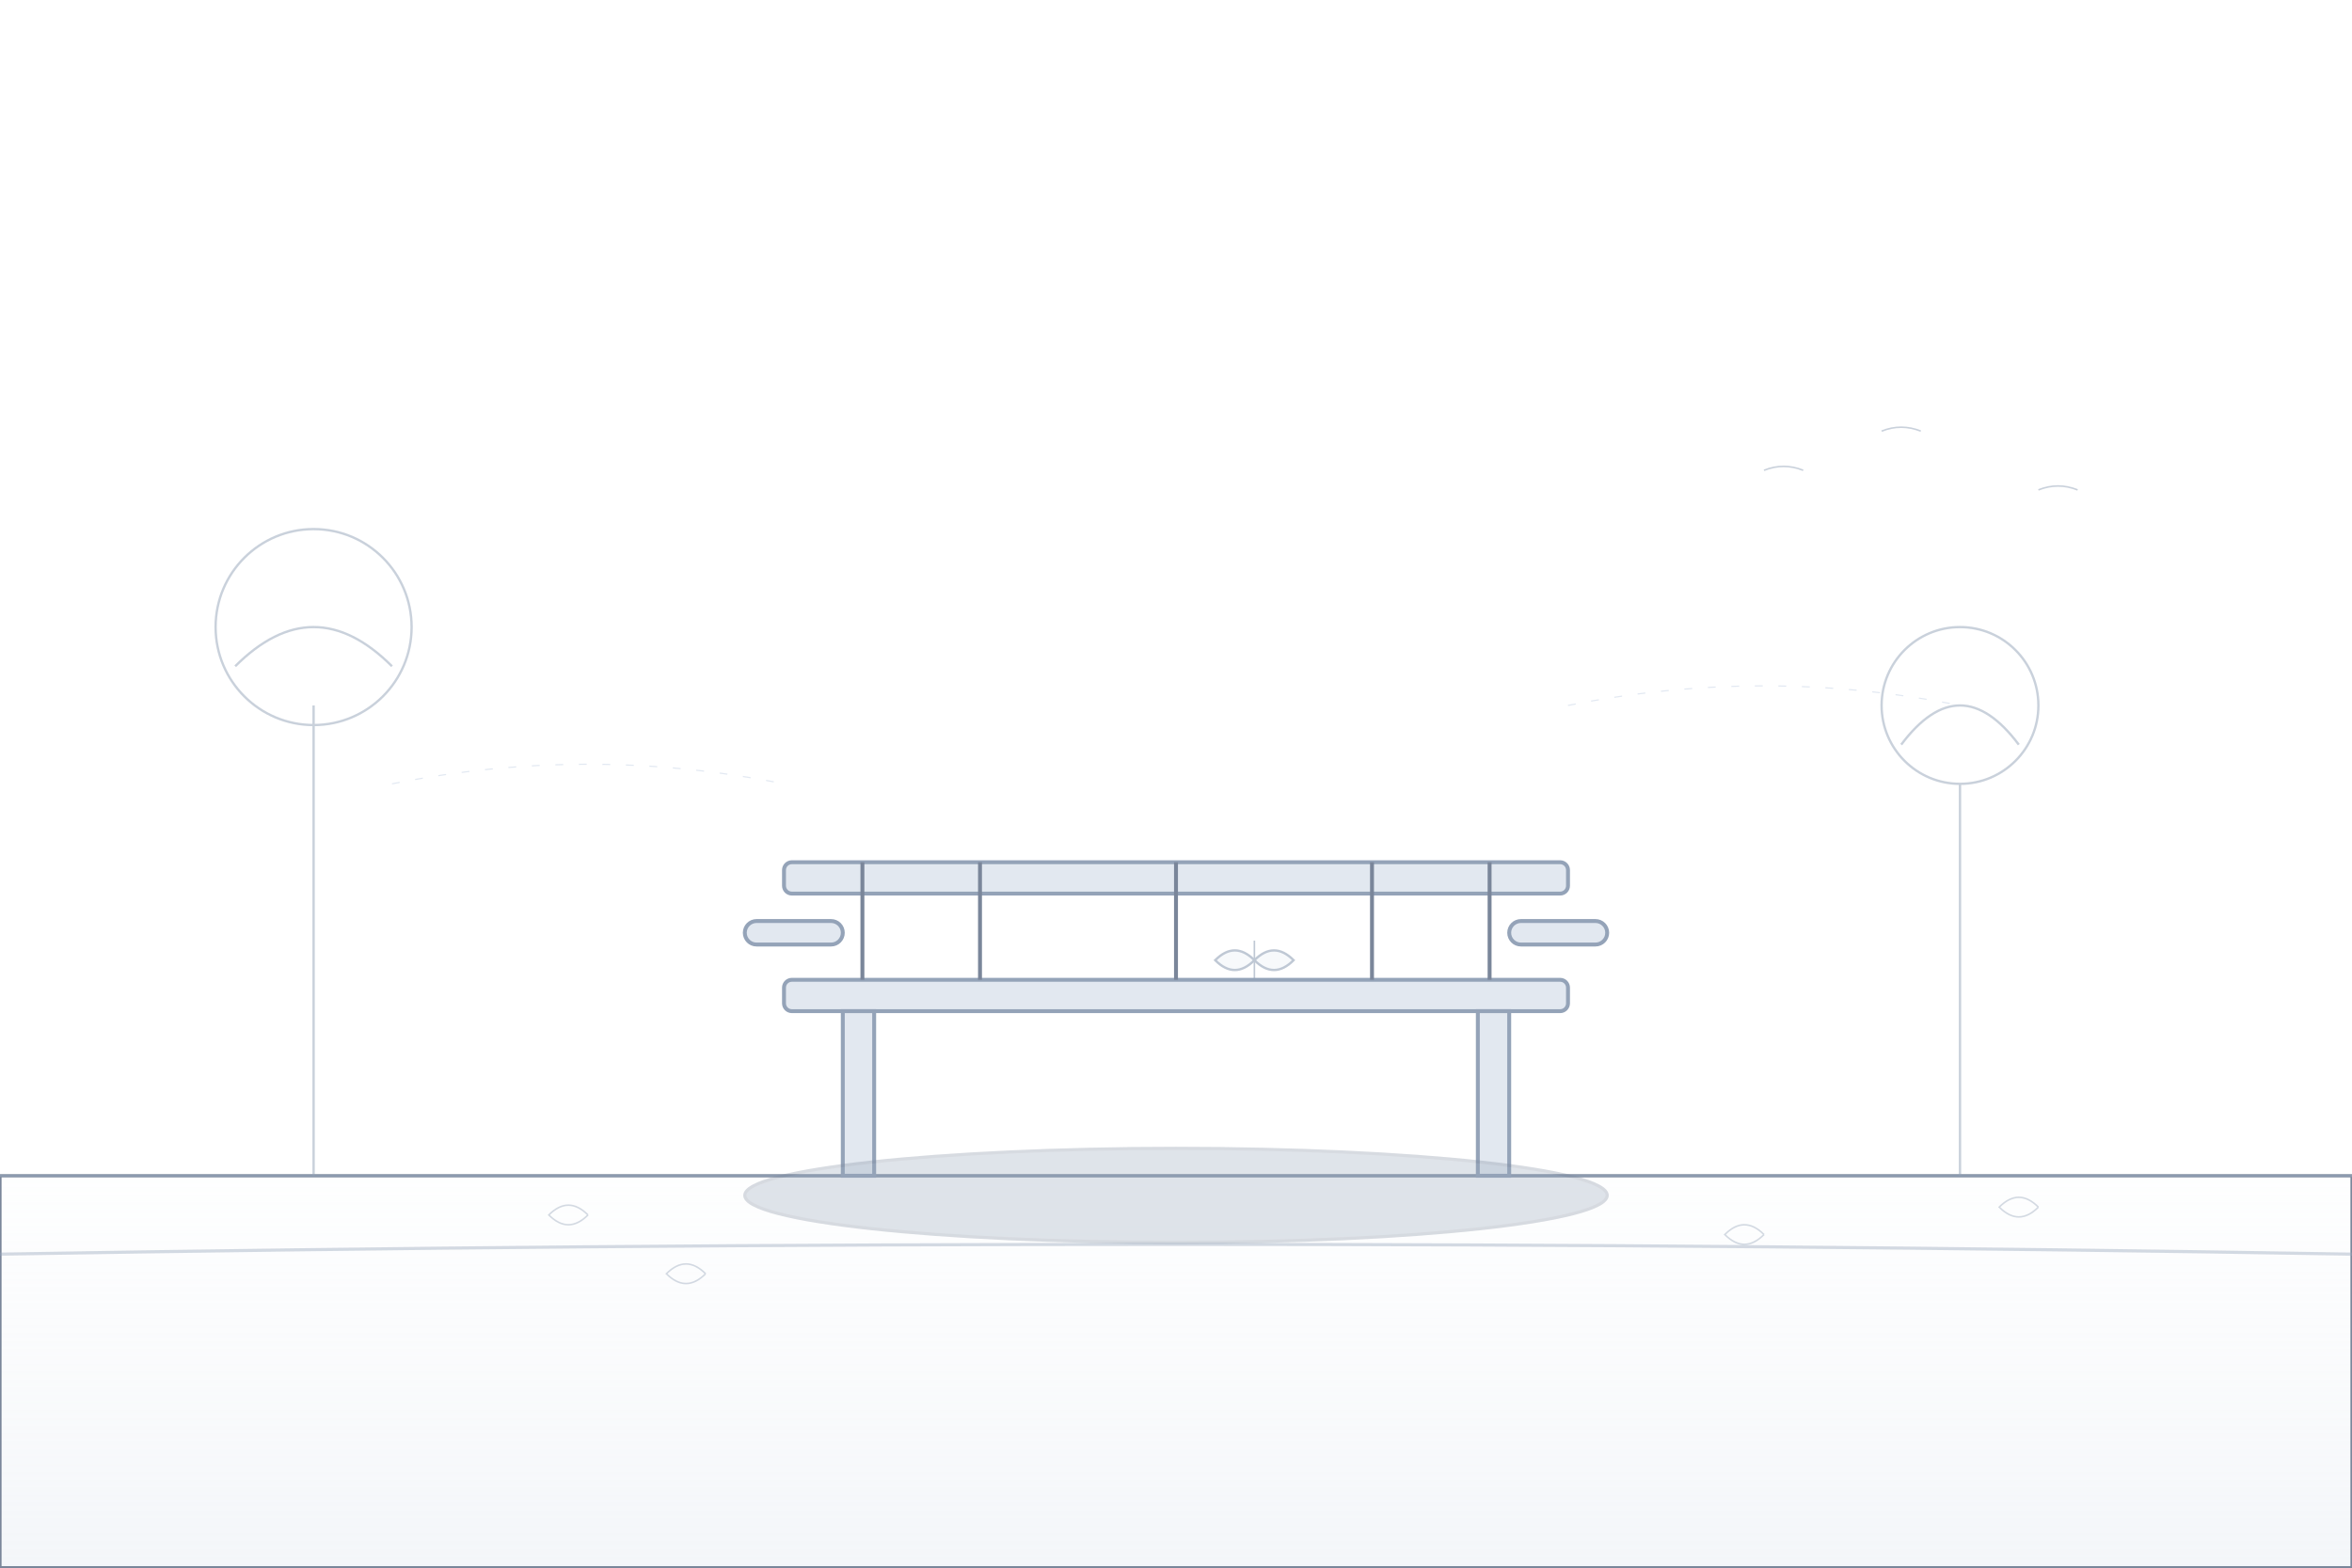
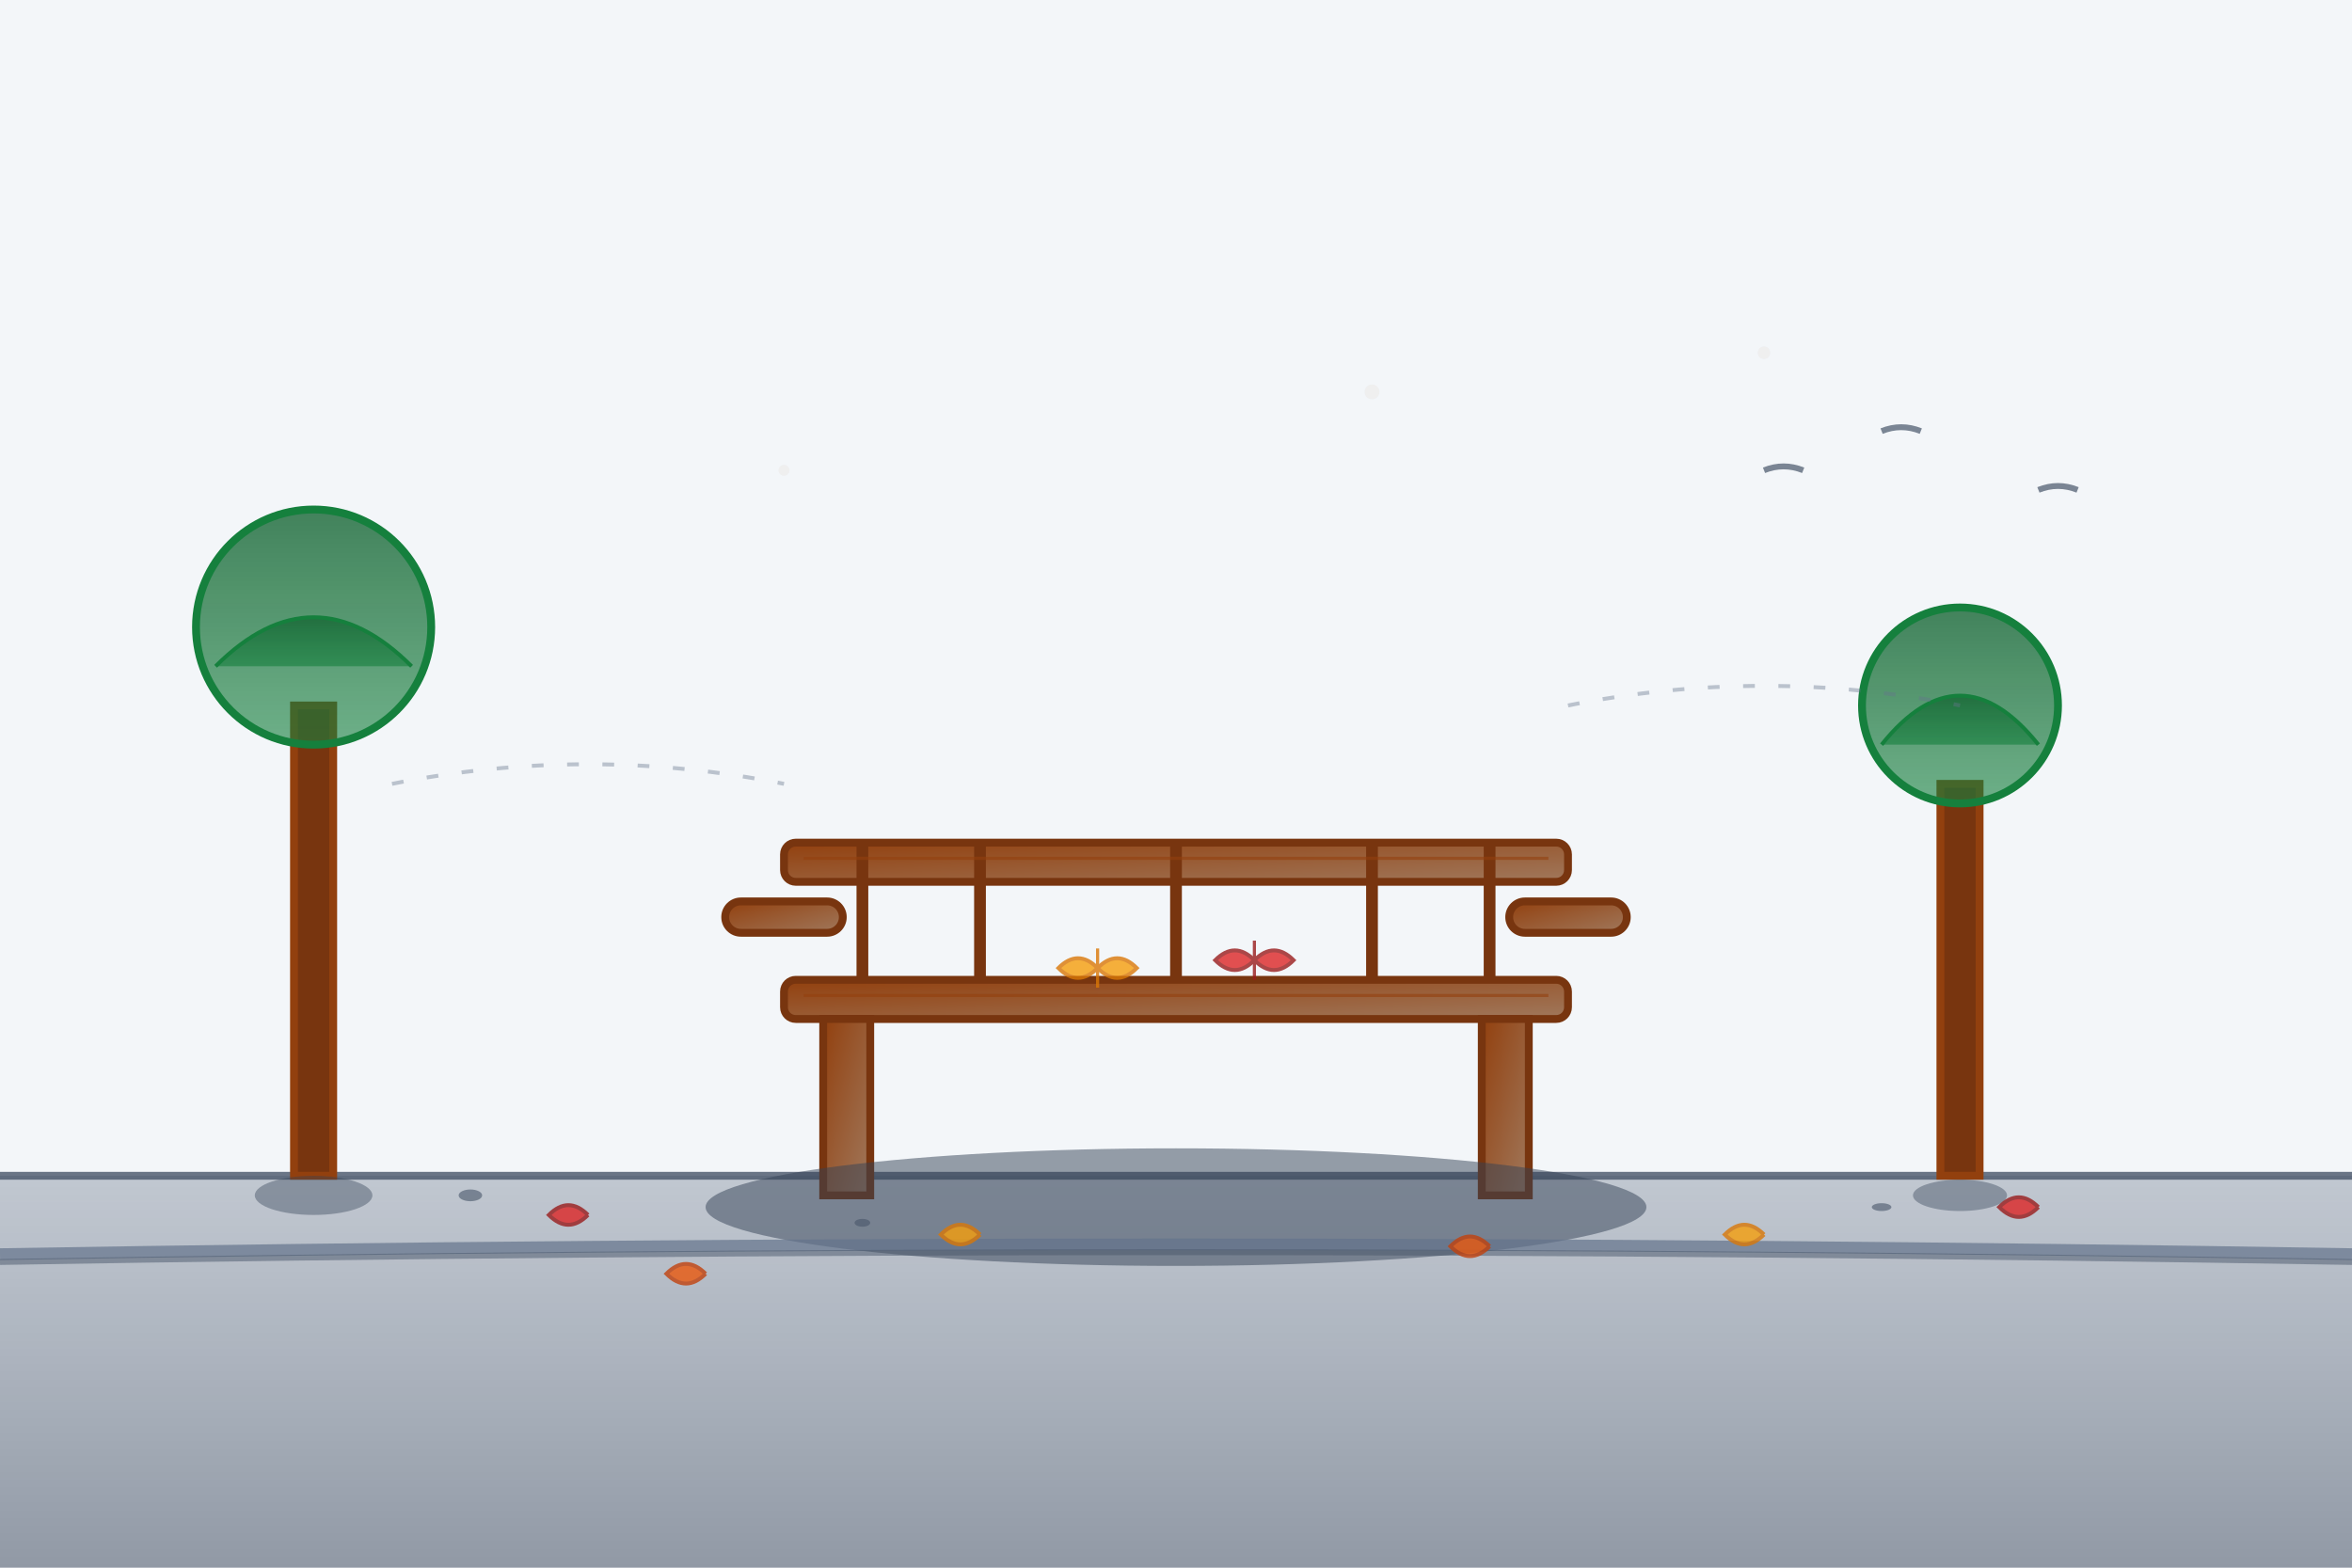
- <svg xmlns="http://www.w3.org/2000/svg" viewBox="0 0 600 400" fill="none" stroke="#7a869a" stroke-width="0.8">
+ <svg xmlns="http://www.w3.org/2000/svg" viewBox="0 0 600 400" fill="none">
  <defs>
    <linearGradient id="parkGradient" x1="0%" y1="0%" x2="0%" y2="100%">
-       <stop offset="0%" style="stop-color:#f8fafc;stop-opacity:0.2" />
-       <stop offset="100%" style="stop-color:#e2e8f0;stop-opacity:0.4" />
+       <stop offset="0%" style="stop-color:#64748b;stop-opacity:0.4" />
+       <stop offset="100%" style="stop-color:#475569;stop-opacity:0.6" />
+     </linearGradient>
+     <linearGradient id="benchGradient" x1="0%" y1="0%" x2="100%" y2="100%">
+       <stop offset="0%" style="stop-color:#92400e;stop-opacity:1" />
+       <stop offset="100%" style="stop-color:#a0785c;stop-opacity:1" />
+     </linearGradient>
+     <linearGradient id="treeGradient" x1="0%" y1="0%" x2="0%" y2="100%">
+       <stop offset="0%" style="stop-color:#166534;stop-opacity:0.8" />
+       <stop offset="100%" style="stop-color:#15803d;stop-opacity:0.6" />
    </linearGradient>
  </defs>
+   <rect x="0" y="0" width="600" height="300" fill="#e2e8f0" opacity="0.4" />
  <rect x="0" y="300" width="600" height="100" fill="url(#parkGradient)" />
-   <line x1="0" y1="300" x2="600" y2="300" stroke="#94a3b8" stroke-width="0.6" opacity="0.7" />
-   <g stroke="#7a869a" stroke-width="1" fill="none">
-     <rect x="200" y="250" width="200" height="8" rx="2" fill="#e2e8f0" stroke="#94a3b8" />
-     <rect x="200" y="220" width="200" height="8" rx="2" fill="#e2e8f0" stroke="#94a3b8" />
-     <line x1="220" y1="220" x2="220" y2="250" />
-     <line x1="250" y1="220" x2="250" y2="250" />
-     <line x1="300" y1="220" x2="300" y2="250" />
-     <line x1="350" y1="220" x2="350" y2="250" />
-     <line x1="380" y1="220" x2="380" y2="250" />
-     <rect x="215" y="258" width="8" height="42" fill="#e2e8f0" stroke="#94a3b8" />
-     <rect x="377" y="258" width="8" height="42" fill="#e2e8f0" stroke="#94a3b8" />
-     <rect x="190" y="235" width="25" height="6" rx="3" fill="#e2e8f0" stroke="#94a3b8" />
-     <rect x="385" y="235" width="25" height="6" rx="3" fill="#e2e8f0" stroke="#94a3b8" />
+   <line x1="0" y1="300" x2="600" y2="300" stroke="#475569" stroke-width="2" opacity="0.8" />
+   <g>
+     <rect x="200" y="250" width="200" height="10" rx="3" fill="url(#benchGradient)" stroke="#78350f" stroke-width="2" />
+     <rect x="200" y="215" width="200" height="10" rx="3" fill="url(#benchGradient)" stroke="#78350f" stroke-width="2" />
+     <g stroke="#78350f" stroke-width="3">
+       <line x1="220" y1="215" x2="220" y2="250" />
+       <line x1="250" y1="215" x2="250" y2="250" />
+       <line x1="300" y1="215" x2="300" y2="250" />
+       <line x1="350" y1="215" x2="350" y2="250" />
+       <line x1="380" y1="215" x2="380" y2="250" />
+     </g>
+     <rect x="210" y="260" width="12" height="45" fill="url(#benchGradient)" stroke="#78350f" stroke-width="2" />
+     <rect x="378" y="260" width="12" height="45" fill="url(#benchGradient)" stroke="#78350f" stroke-width="2" />
+     <rect x="185" y="230" width="30" height="8" rx="4" fill="url(#benchGradient)" stroke="#78350f" stroke-width="2" />
+     <rect x="385" y="230" width="30" height="8" rx="4" fill="url(#benchGradient)" stroke="#78350f" stroke-width="2" />
+     <g stroke="#92400e" stroke-width="0.8" opacity="0.6">
+       <line x1="205" y1="254" x2="395" y2="254" />
+       <line x1="205" y1="219" x2="395" y2="219" />
+     </g>
  </g>
-   <ellipse cx="300" cy="305" rx="110" ry="12" fill="#94a3b8" opacity="0.3" />
-   <g stroke="#94a3b8" stroke-width="0.6" fill="#f1f5f9" opacity="0.6">
-     <path d="M320 245 Q315 240 310 245 Q315 250 320 245 Q325 240 330 245 Q325 250 320 245" />
-     <line x1="320" y1="240" x2="320" y2="250" stroke-width="0.4" />
+   <ellipse cx="300" cy="308" rx="120" ry="15" fill="#334155" opacity="0.5" />
+   <g opacity="0.8">
+     <path d="M320 245 Q315 240 310 245 Q315 250 320 245 Q325 240 330 245 Q325 250 320 245" fill="#dc2626" stroke="#991b1b" stroke-width="1" />
+     <line x1="320" y1="240" x2="320" y2="250" stroke="#991b1b" stroke-width="0.8" />
+     <path d="M280 247 Q275 242 270 247 Q275 252 280 247 Q285 242 290 247 Q285 252 280 247" fill="#f59e0b" stroke="#d97706" stroke-width="1" />
+     <line x1="280" y1="242" x2="280" y2="252" stroke="#d97706" stroke-width="0.8" />
  </g>
-   <g stroke="#94a3b8" stroke-width="0.6" opacity="0.5">
-     <line x1="80" y1="300" x2="80" y2="180" />
-     <circle cx="80" cy="160" r="25" fill="none" />
-     <path d="M60 170 Q80 150 100 170" fill="none" />
-     <line x1="500" y1="300" x2="500" y2="200" />
-     <circle cx="500" cy="180" r="20" fill="none" />
-     <path d="M485 190 Q500 170 515 190" fill="none" />
+   <g>
+     <rect x="75" y="180" width="10" height="120" fill="#78350f" stroke="#92400e" stroke-width="2" />
+     <circle cx="80" cy="160" r="30" fill="url(#treeGradient)" stroke="#15803d" stroke-width="2" />
+     <path d="M55 170 Q80 145 105 170" fill="url(#treeGradient)" stroke="#15803d" stroke-width="1" />
+     <rect x="495" y="200" width="10" height="100" fill="#78350f" stroke="#92400e" stroke-width="2" />
+     <circle cx="500" cy="180" r="25" fill="url(#treeGradient)" stroke="#15803d" stroke-width="2" />
+     <path d="M480 190 Q500 165 520 190" fill="url(#treeGradient)" stroke="#15803d" stroke-width="1" />
+     <ellipse cx="80" cy="305" rx="15" ry="5" fill="#334155" opacity="0.4" />
+     <ellipse cx="500" cy="305" rx="12" ry="4" fill="#334155" opacity="0.4" />
  </g>
-   <path d="M0 320 Q300 315 600 320" stroke="#94a3b8" stroke-width="0.8" opacity="0.4" fill="none" />
-   <g stroke="#94a3b8" stroke-width="0.4" opacity="0.4">
-     <path d="M150 310 Q145 305 140 310 Q145 315 150 310" />
-     <path d="M450 315 Q445 310 440 315 Q445 320 450 315" />
-     <path d="M180 325 Q175 320 170 325 Q175 330 180 325" />
-     <path d="M520 308 Q515 303 510 308 Q515 313 520 308" />
+   <path d="M0 320 Q300 315 600 320" stroke="#64748b" stroke-width="3" opacity="0.7" fill="none" />
+   <path d="M0 322 Q300 317 600 322" stroke="#475569" stroke-width="1.5" opacity="0.5" fill="none" />
+   <g opacity="0.8">
+     <path d="M150 310 Q145 305 140 310 Q145 315 150 310" fill="#dc2626" stroke="#991b1b" stroke-width="1" />
+     <path d="M450 315 Q445 310 440 315 Q445 320 450 315" fill="#f59e0b" stroke="#d97706" stroke-width="1" />
+     <path d="M180 325 Q175 320 170 325 Q175 330 180 325" fill="#ea580c" stroke="#c2410c" stroke-width="1" />
+     <path d="M520 308 Q515 303 510 308 Q515 313 520 308" fill="#dc2626" stroke="#991b1b" stroke-width="1" />
+     <path d="M250 315 Q245 310 240 315 Q245 320 250 315" fill="#f59e0b" stroke="#d97706" stroke-width="1" />
+     <path d="M380 318 Q375 313 370 318 Q375 323 380 318" fill="#ea580c" stroke="#c2410c" stroke-width="1" />
  </g>
-   <g stroke="#9fb4d3" stroke-width="0.3" opacity="0.3">
-     <path d="M100 200 Q150 190 200 200" stroke-dasharray="2,4" />
-     <path d="M400 180 Q450 170 500 180" stroke-dasharray="2,4" />
+   <g opacity="0.6">
+     <ellipse cx="120" cy="305" rx="3" ry="1.5" fill="#475569" />
+     <ellipse cx="480" cy="308" rx="2.5" ry="1" fill="#475569" />
+     <ellipse cx="220" cy="312" rx="2" ry="1" fill="#475569" />
  </g>
-   <g stroke="#94a3b8" stroke-width="0.4" opacity="0.5">
+   <g stroke="#64748b" stroke-width="1" opacity="0.4">
+     <path d="M100 200 Q150 190 200 200" stroke-dasharray="3,6" />
+     <path d="M400 180 Q450 170 500 180" stroke-dasharray="3,6" />
+   </g>
+   <g stroke="#475569" stroke-width="1.5" opacity="0.7">
    <path d="M450 120 Q455 118 460 120" fill="none" />
    <path d="M480 110 Q485 108 490 110" fill="none" />
    <path d="M520 125 Q525 123 530 125" fill="none" />
  </g>
+   <g stroke="#a0785c" stroke-width="0.8" opacity="0.3">
+     <circle cx="350" cy="100" r="1.5" fill="#a0785c" opacity="0.2" />
+     <circle cx="200" cy="120" r="1" fill="#a0785c" opacity="0.2" />
+     <circle cx="450" cy="90" r="1.2" fill="#a0785c" opacity="0.2" />
+   </g>
</svg>
